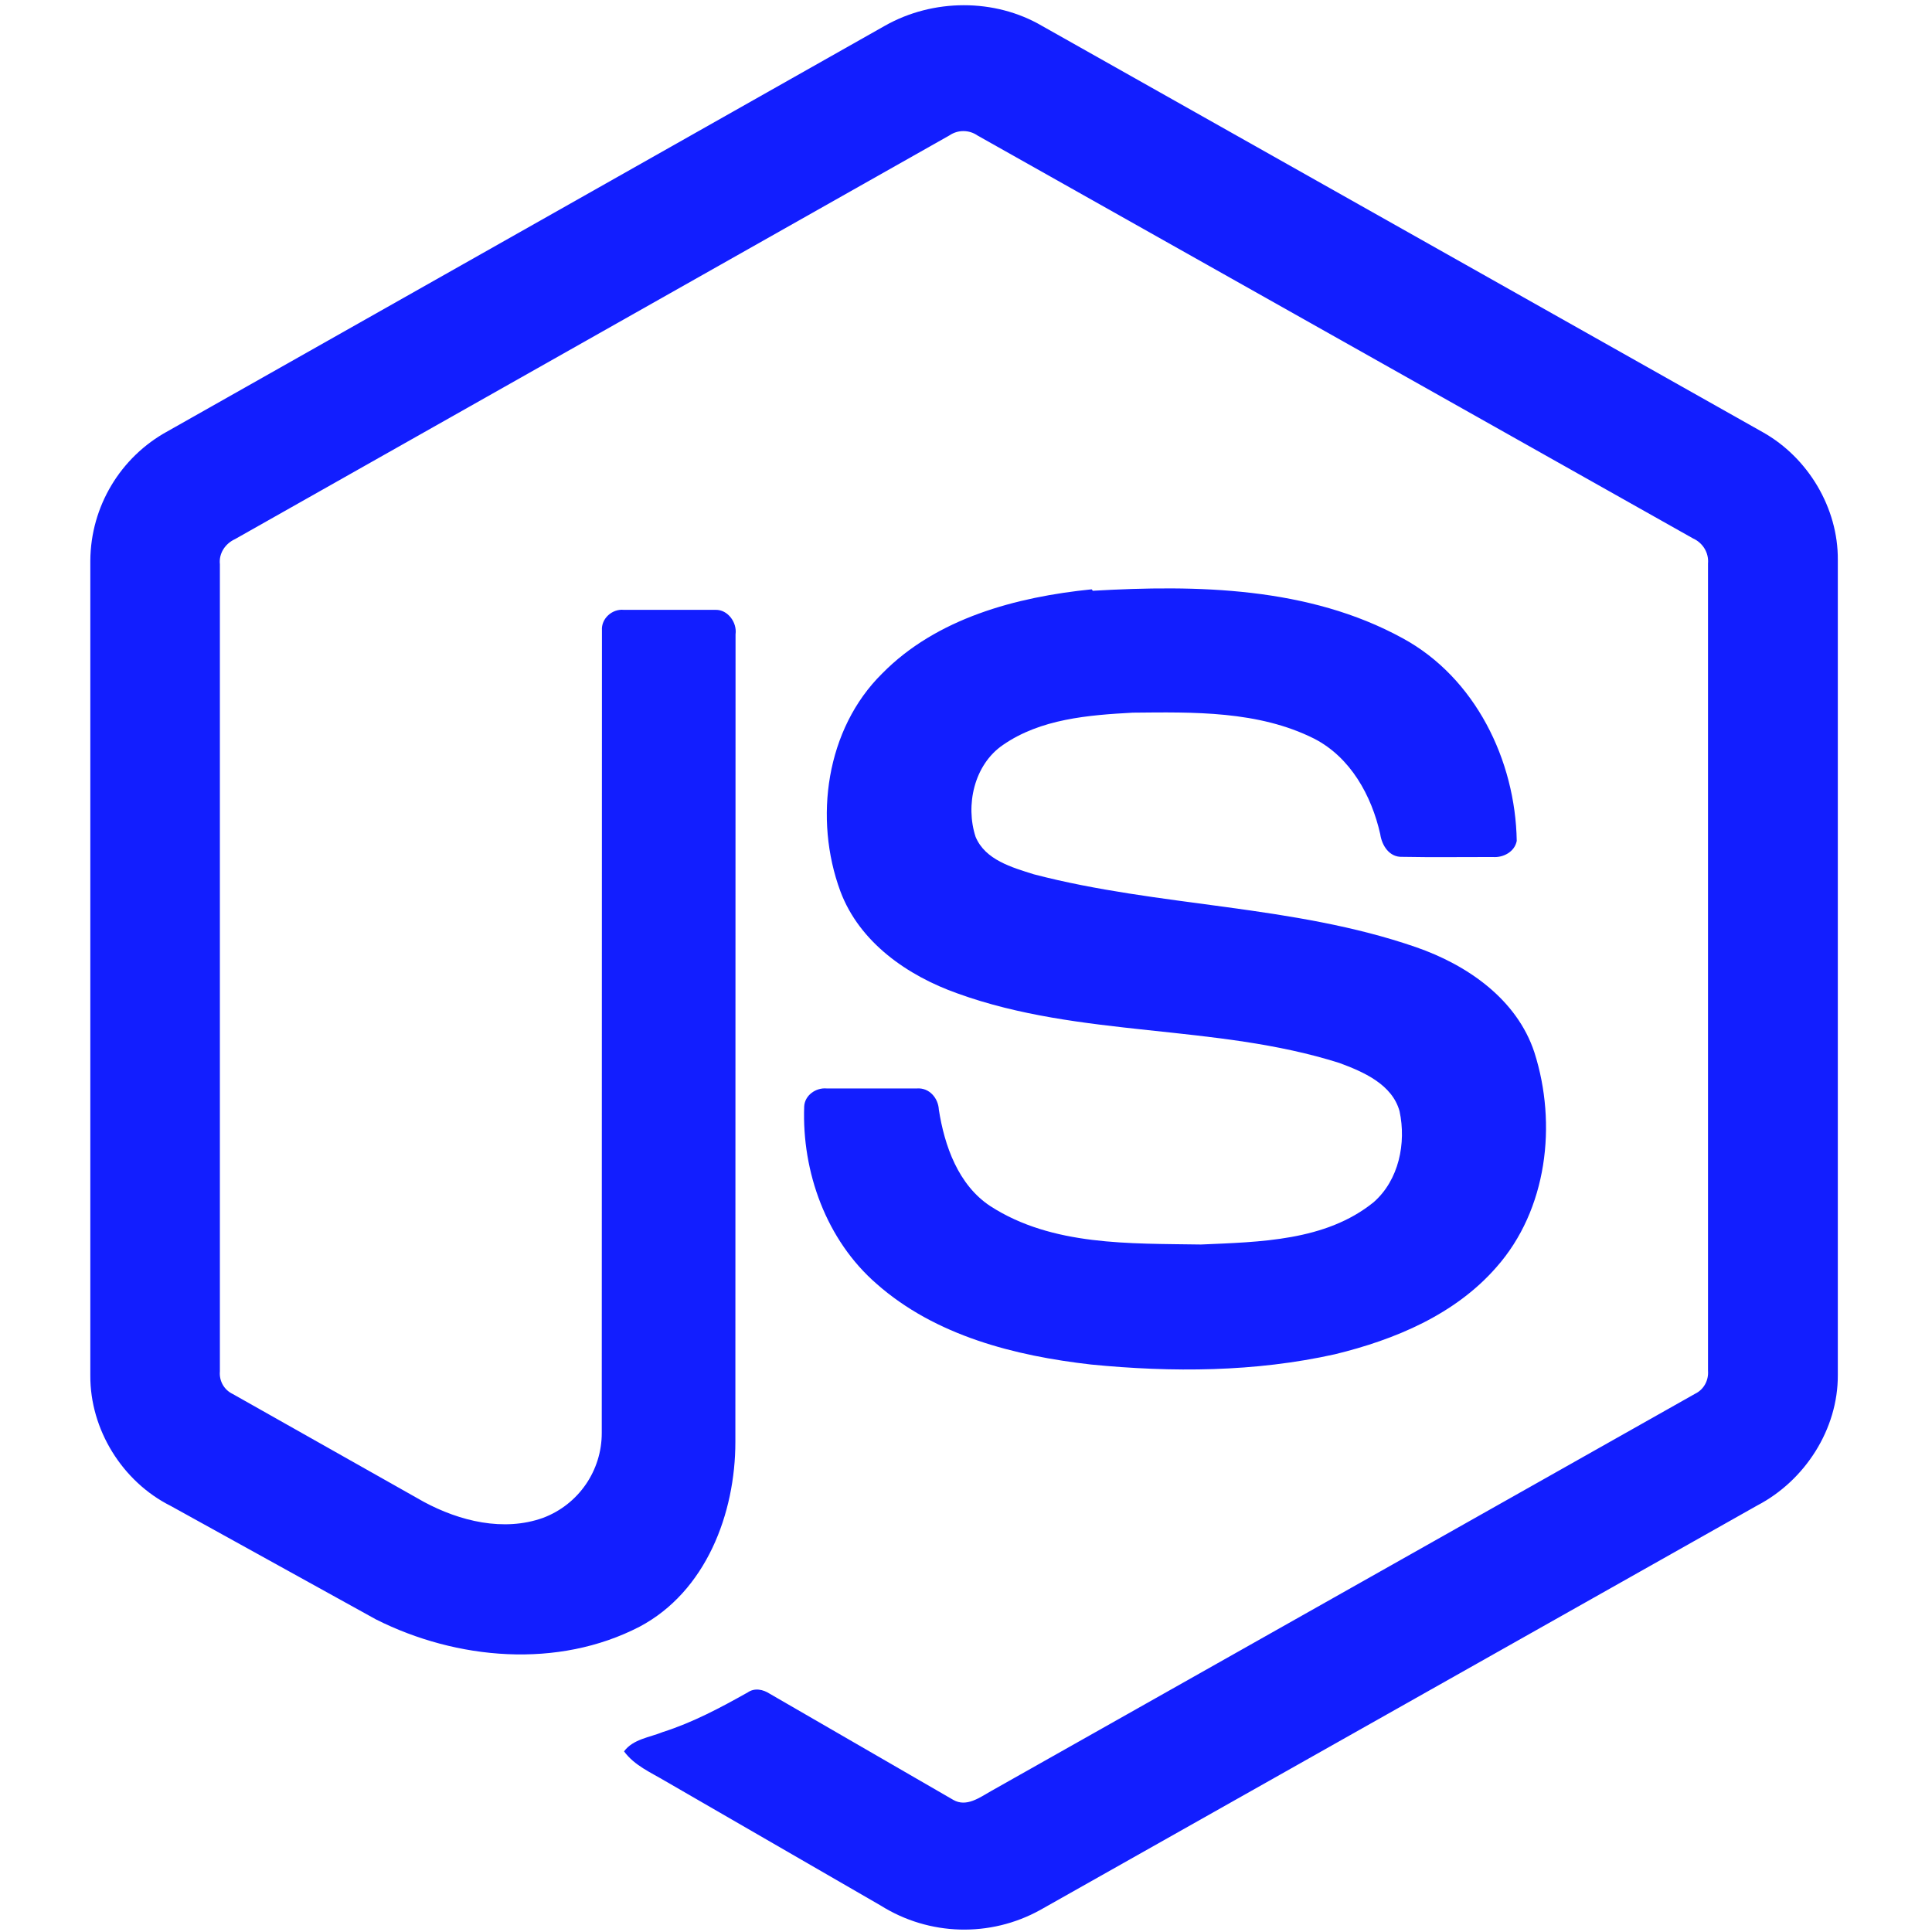
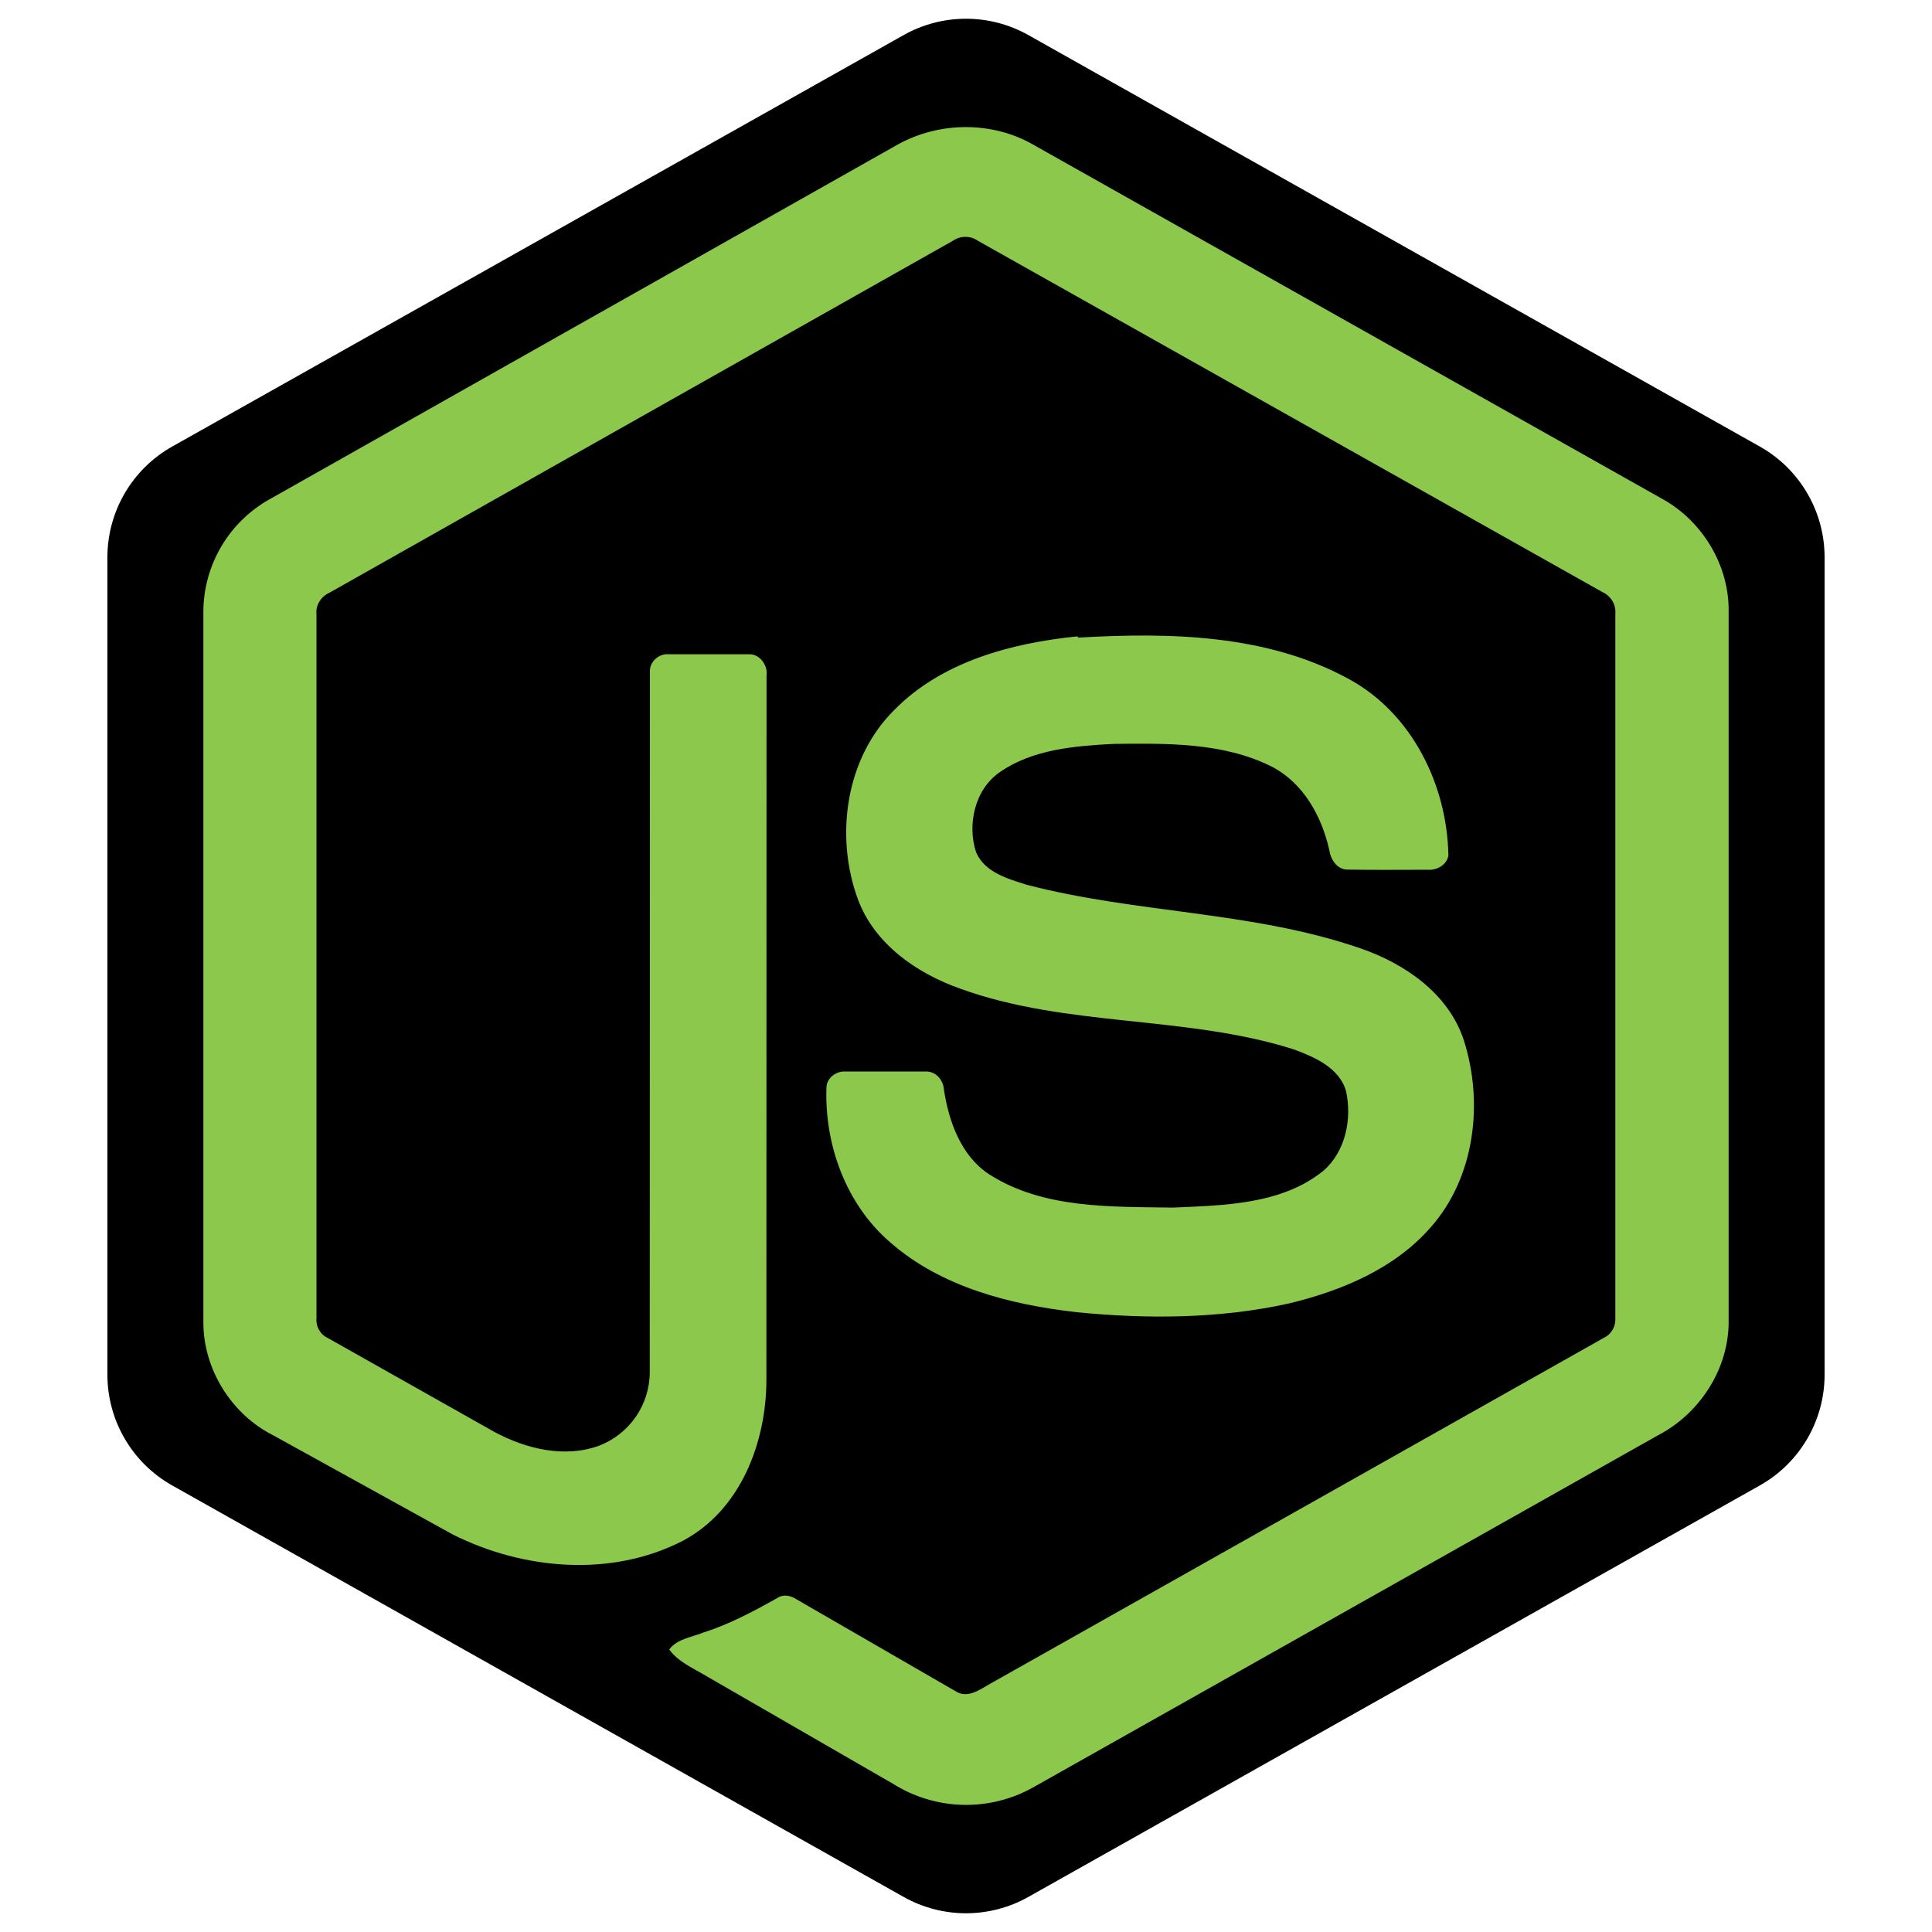
- <svg xmlns="http://www.w3.org/2000/svg" width="64" height="64" viewBox="0 0 32 32" preserveAspectRatio="xMidYMid" fill="#121EFF">
-   <path d="M14.656.427c.8-.453 1.82-.455 2.6 0L29.2 7.16c.747.42 1.247 1.253 1.24 2.114v13.5c.005.897-.544 1.748-1.332 2.16l-11.88 6.702a2.6 2.6 0 0 1-2.639-.073l-3.565-2.06c-.243-.145-.516-.26-.688-.495.152-.204.422-.23.642-.32.496-.158.95-.4 1.406-.656.115-.08.256-.05.366.022l3.04 1.758c.217.125.437-.04.623-.145l11.665-6.583c.144-.07.224-.222.212-.38V9.334c.016-.18-.087-.344-.25-.417L16.19 2.244a.41.41 0 0 0-.465-.001L3.892 8.93c-.16.073-.27.235-.25.415v13.37c-.014.158.07.307.215.375l3.162 1.785c.594.32 1.323.5 1.977.265a1.5 1.5 0 0 0 .971-1.409l.003-13.29c-.014-.197.172-.36.363-.34h1.52c.2-.005.357.207.33.405L12.18 23.88c.001 1.188-.487 2.48-1.586 3.063-1.354.7-3.028.553-4.366-.12l-3.4-1.88c-.8-.4-1.337-1.264-1.332-2.16v-13.5a2.46 2.46 0 0 1 1.282-2.141L14.656.427zM18.1 9.785c1.727-.1 3.576-.066 5.13.785 1.203.652 1.87 2.02 1.892 3.358-.034.18-.222.28-.394.267-.5-.001-1.002.007-1.504-.003-.213.008-.336-.188-.363-.376-.144-.64-.493-1.273-1.095-1.582-.924-.463-1.996-.44-3.004-.43-.736.04-1.527.103-2.15.535-.48.328-.624 1-.453 1.522.16.383.603.506.964.62 2.082.544 4.287.5 6.33 1.207.845.292 1.672.86 1.962 1.745.378 1.186.213 2.604-.63 3.556-.684.784-1.68 1.2-2.675 1.442-1.323.295-2.695.302-4.038.17-1.263-.144-2.577-.476-3.552-1.336-.834-.724-1.24-1.852-1.2-2.94.01-.184.193-.312.37-.297h1.5c.202-.014.35.16.36.35.093.6.322 1.25.854 1.6 1.026.662 2.313.616 3.487.635.973-.043 2.065-.056 2.86-.7.42-.367.543-.98.43-1.508-.123-.446-.6-.653-1-.8-2.055-.65-4.285-.414-6.32-1.15-.826-.292-1.625-.844-1.942-1.693-.443-1.2-.24-2.687.693-3.607.9-.915 2.22-1.268 3.47-1.394z" />
+ <svg xmlns="http://www.w3.org/2000/svg" width="78" height="78" viewBox="1 0 76 76" fill="none">
+   <path d="M36.548 1.379C38.071 0.523 39.929 0.523 41.452 1.379L70.227 17.566C71.801 18.452 72.775 20.118 72.775 21.924V54.076C72.775 55.882 71.801 57.548 70.227 58.434L41.452 74.621C39.929 75.477 38.071 75.477 36.548 74.621L7.774 58.434C6.199 57.548 5.225 55.882 5.225 54.076V21.924C5.225 20.118 6.199 18.452 7.774 17.566L36.548 1.379Z" fill="black" />
+   <path d="M36.28 5.705C37.939 4.767 40.053 4.763 41.67 5.705L66.429 19.647C67.978 20.517 69.014 22.241 69 24.024V51.978C69.01 53.836 67.872 55.598 66.239 56.451L41.612 70.328C40.77 70.793 39.818 71.025 38.856 70.998C37.894 70.971 36.957 70.688 36.141 70.177L28.751 65.912C28.247 65.611 27.682 65.373 27.325 64.887C27.64 64.464 28.2 64.41 28.656 64.224C29.684 63.897 30.625 63.396 31.57 62.866C31.809 62.7 32.101 62.762 32.329 62.911L38.631 66.552C39.081 66.81 39.537 66.469 39.922 66.251L64.103 52.62C64.402 52.475 64.568 52.16 64.543 51.833V24.148C64.576 23.776 64.363 23.436 64.025 23.285L39.46 9.467C39.319 9.37 39.151 9.317 38.978 9.317C38.806 9.316 38.638 9.368 38.496 9.465L13.967 23.312C13.635 23.463 13.407 23.799 13.449 24.171V51.856C13.42 52.183 13.594 52.492 13.894 52.633L20.449 56.329C21.68 56.991 23.192 57.364 24.547 56.877C25.14 56.654 25.651 56.255 26.011 55.733C26.371 55.212 26.562 54.593 26.56 53.96L26.566 26.441C26.537 26.033 26.923 25.695 27.319 25.737H30.47C30.884 25.726 31.21 26.165 31.154 26.575L31.148 54.268C31.15 56.728 30.138 59.404 27.86 60.611C25.053 62.06 21.583 61.756 18.809 60.362L11.761 56.469C10.103 55.641 8.99 53.852 9 51.997V24.043C9.007 23.134 9.257 22.244 9.724 21.465C10.192 20.685 10.859 20.045 11.658 19.61L36.28 5.705ZM43.419 25.082C46.999 24.875 50.832 24.946 54.054 26.708C56.548 28.058 57.93 30.89 57.976 33.661C57.905 34.034 57.516 34.241 57.159 34.214C56.123 34.212 55.082 34.228 54.041 34.208C53.6 34.224 53.345 33.818 53.289 33.429C52.99 32.104 52.267 30.793 51.019 30.153C49.104 29.195 46.881 29.242 44.792 29.263C43.266 29.346 41.626 29.476 40.335 30.371C39.34 31.05 39.041 32.441 39.396 33.522C39.728 34.315 40.646 34.57 41.394 34.806C45.71 35.933 50.281 35.842 54.516 37.305C56.268 37.91 57.982 39.086 58.583 40.919C59.367 43.374 59.025 46.311 57.277 48.282C55.859 49.905 53.795 50.767 51.732 51.268C48.99 51.879 46.145 51.893 43.361 51.62C40.743 51.322 38.02 50.634 35.998 48.853C34.27 47.354 33.428 45.019 33.511 42.766C33.532 42.385 33.911 42.12 34.278 42.151H37.387C37.806 42.122 38.113 42.482 38.133 42.876C38.326 44.118 38.801 45.464 39.904 46.189C42.031 47.559 44.699 47.464 47.132 47.504C49.149 47.414 51.413 47.388 53.061 46.054C53.931 45.294 54.187 44.025 53.952 42.931C53.697 42.008 52.708 41.579 51.879 41.275C47.619 39.929 42.997 40.418 38.778 38.894C37.066 38.289 35.41 37.146 34.752 35.388C33.834 32.903 34.255 29.824 36.189 27.919C38.055 26.024 40.791 25.294 43.382 25.033L43.419 25.082Z" fill="#8CC84B" />
</svg>
